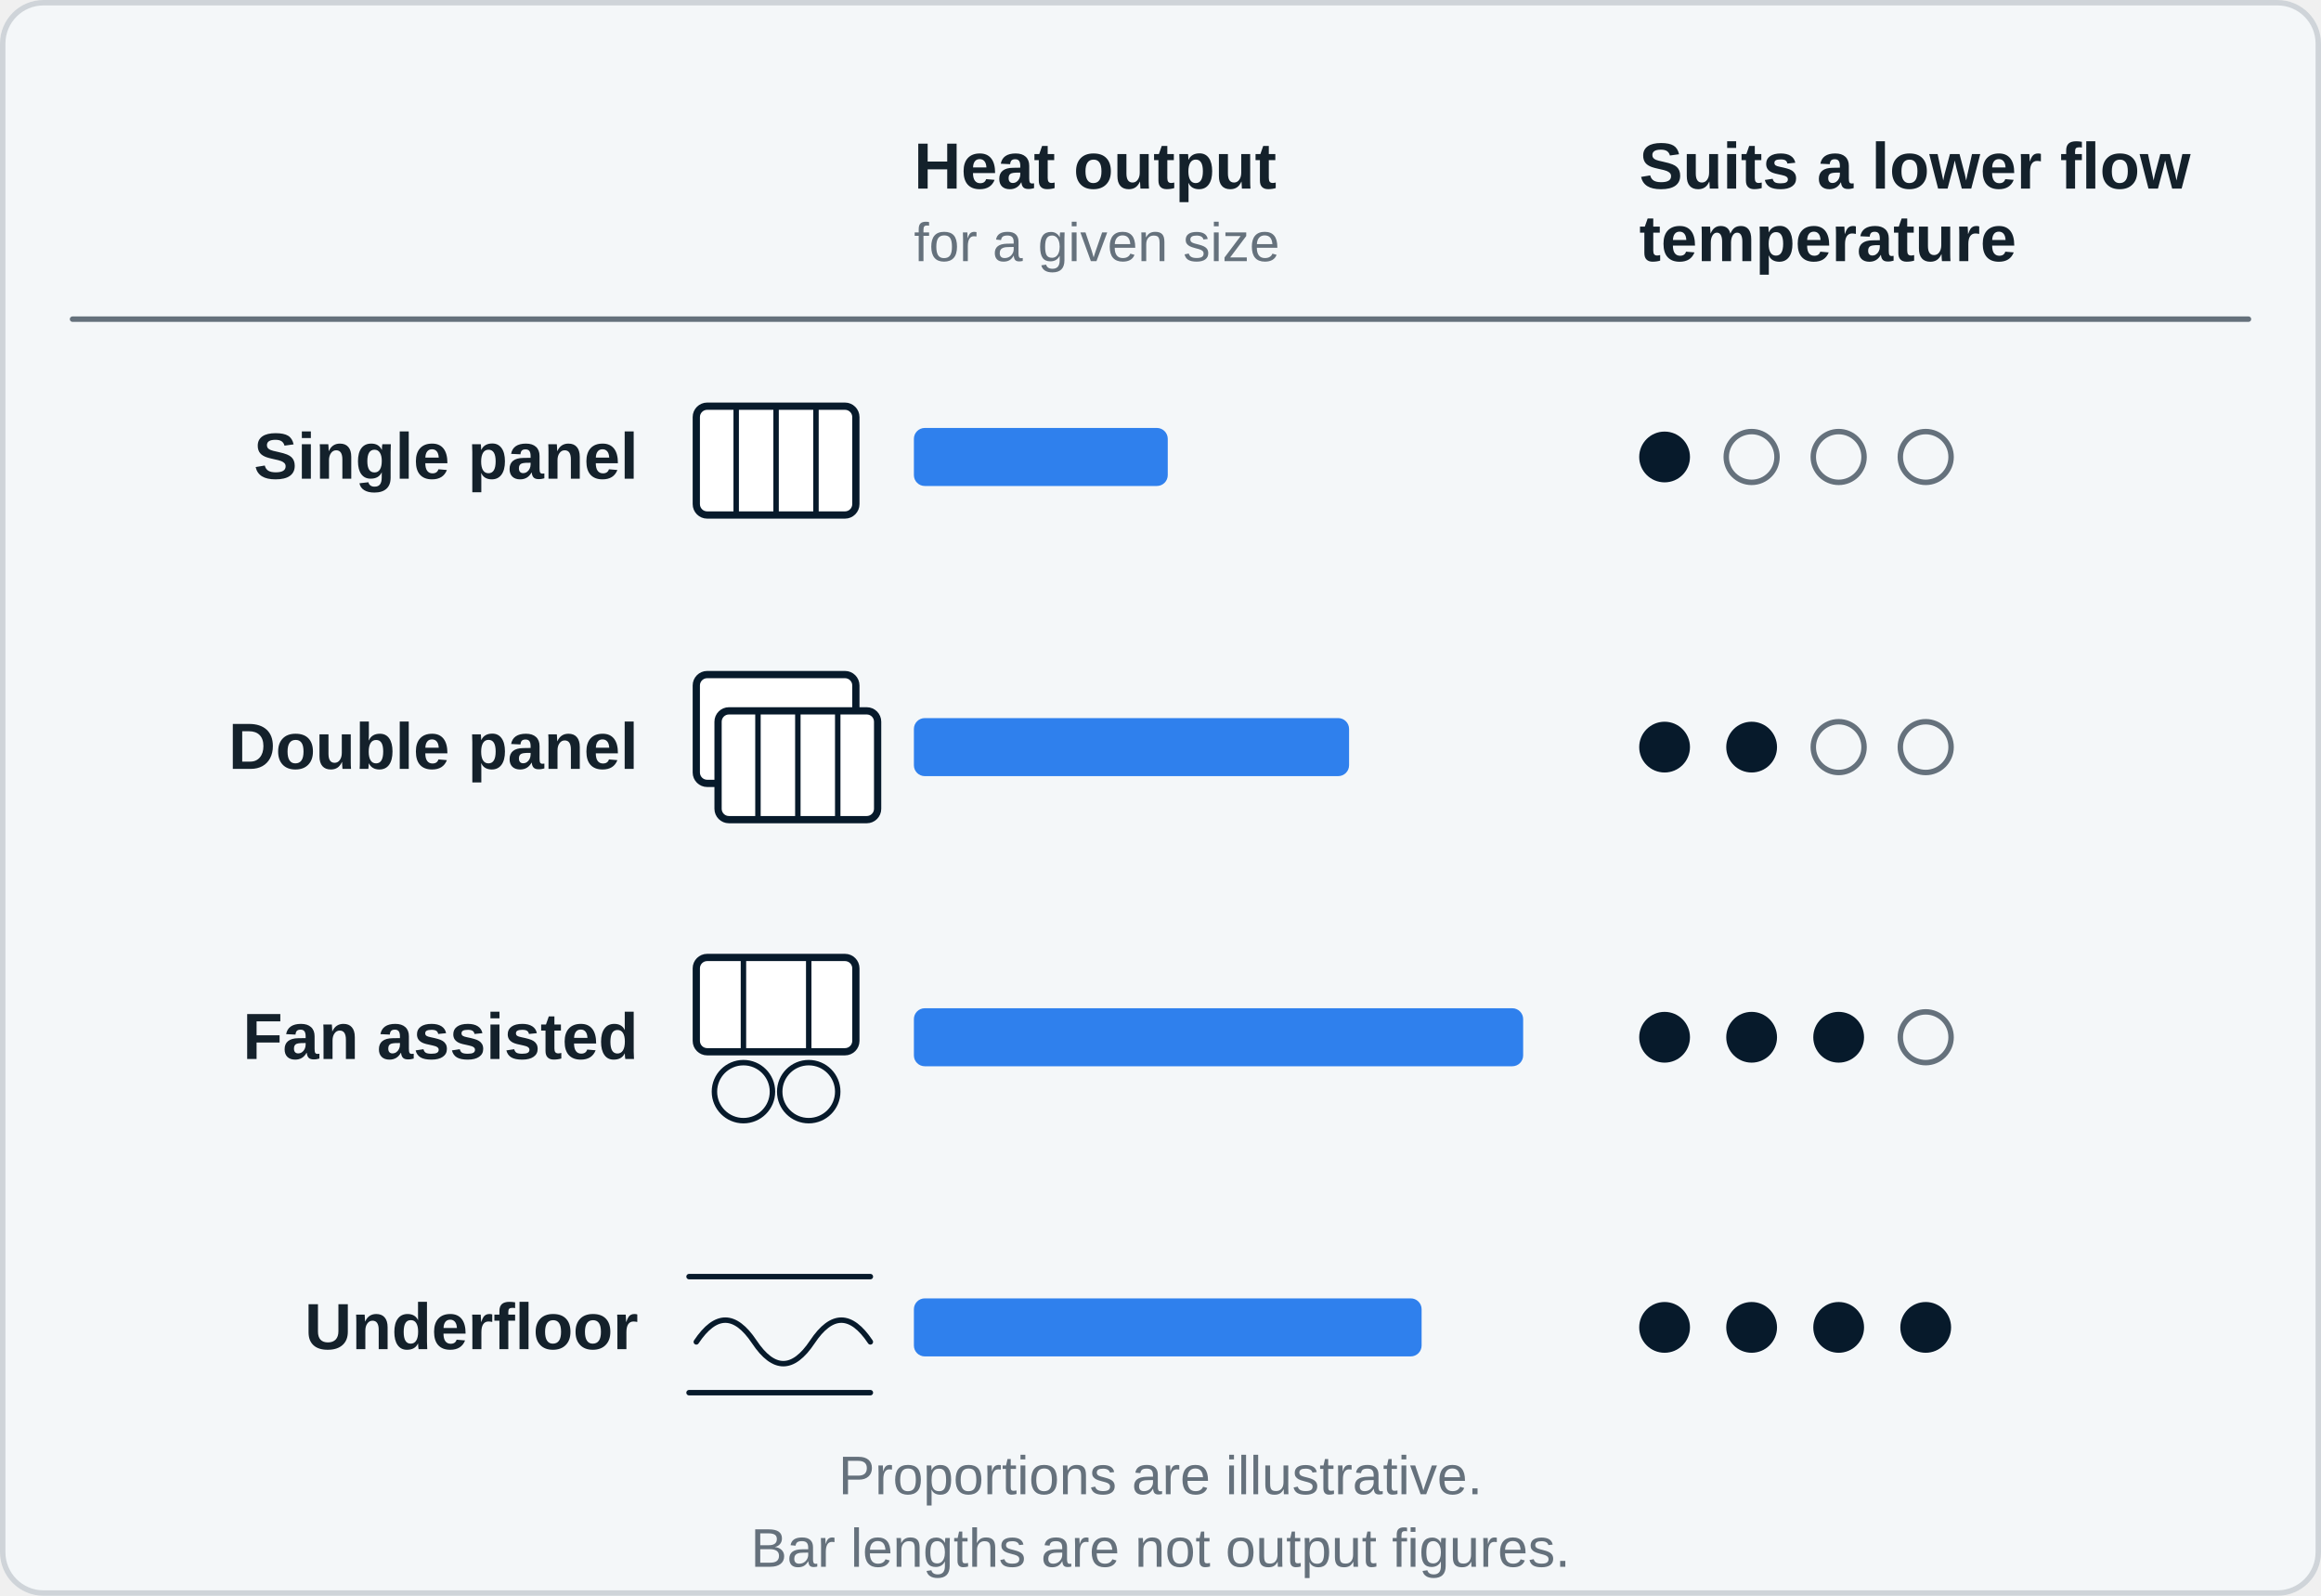
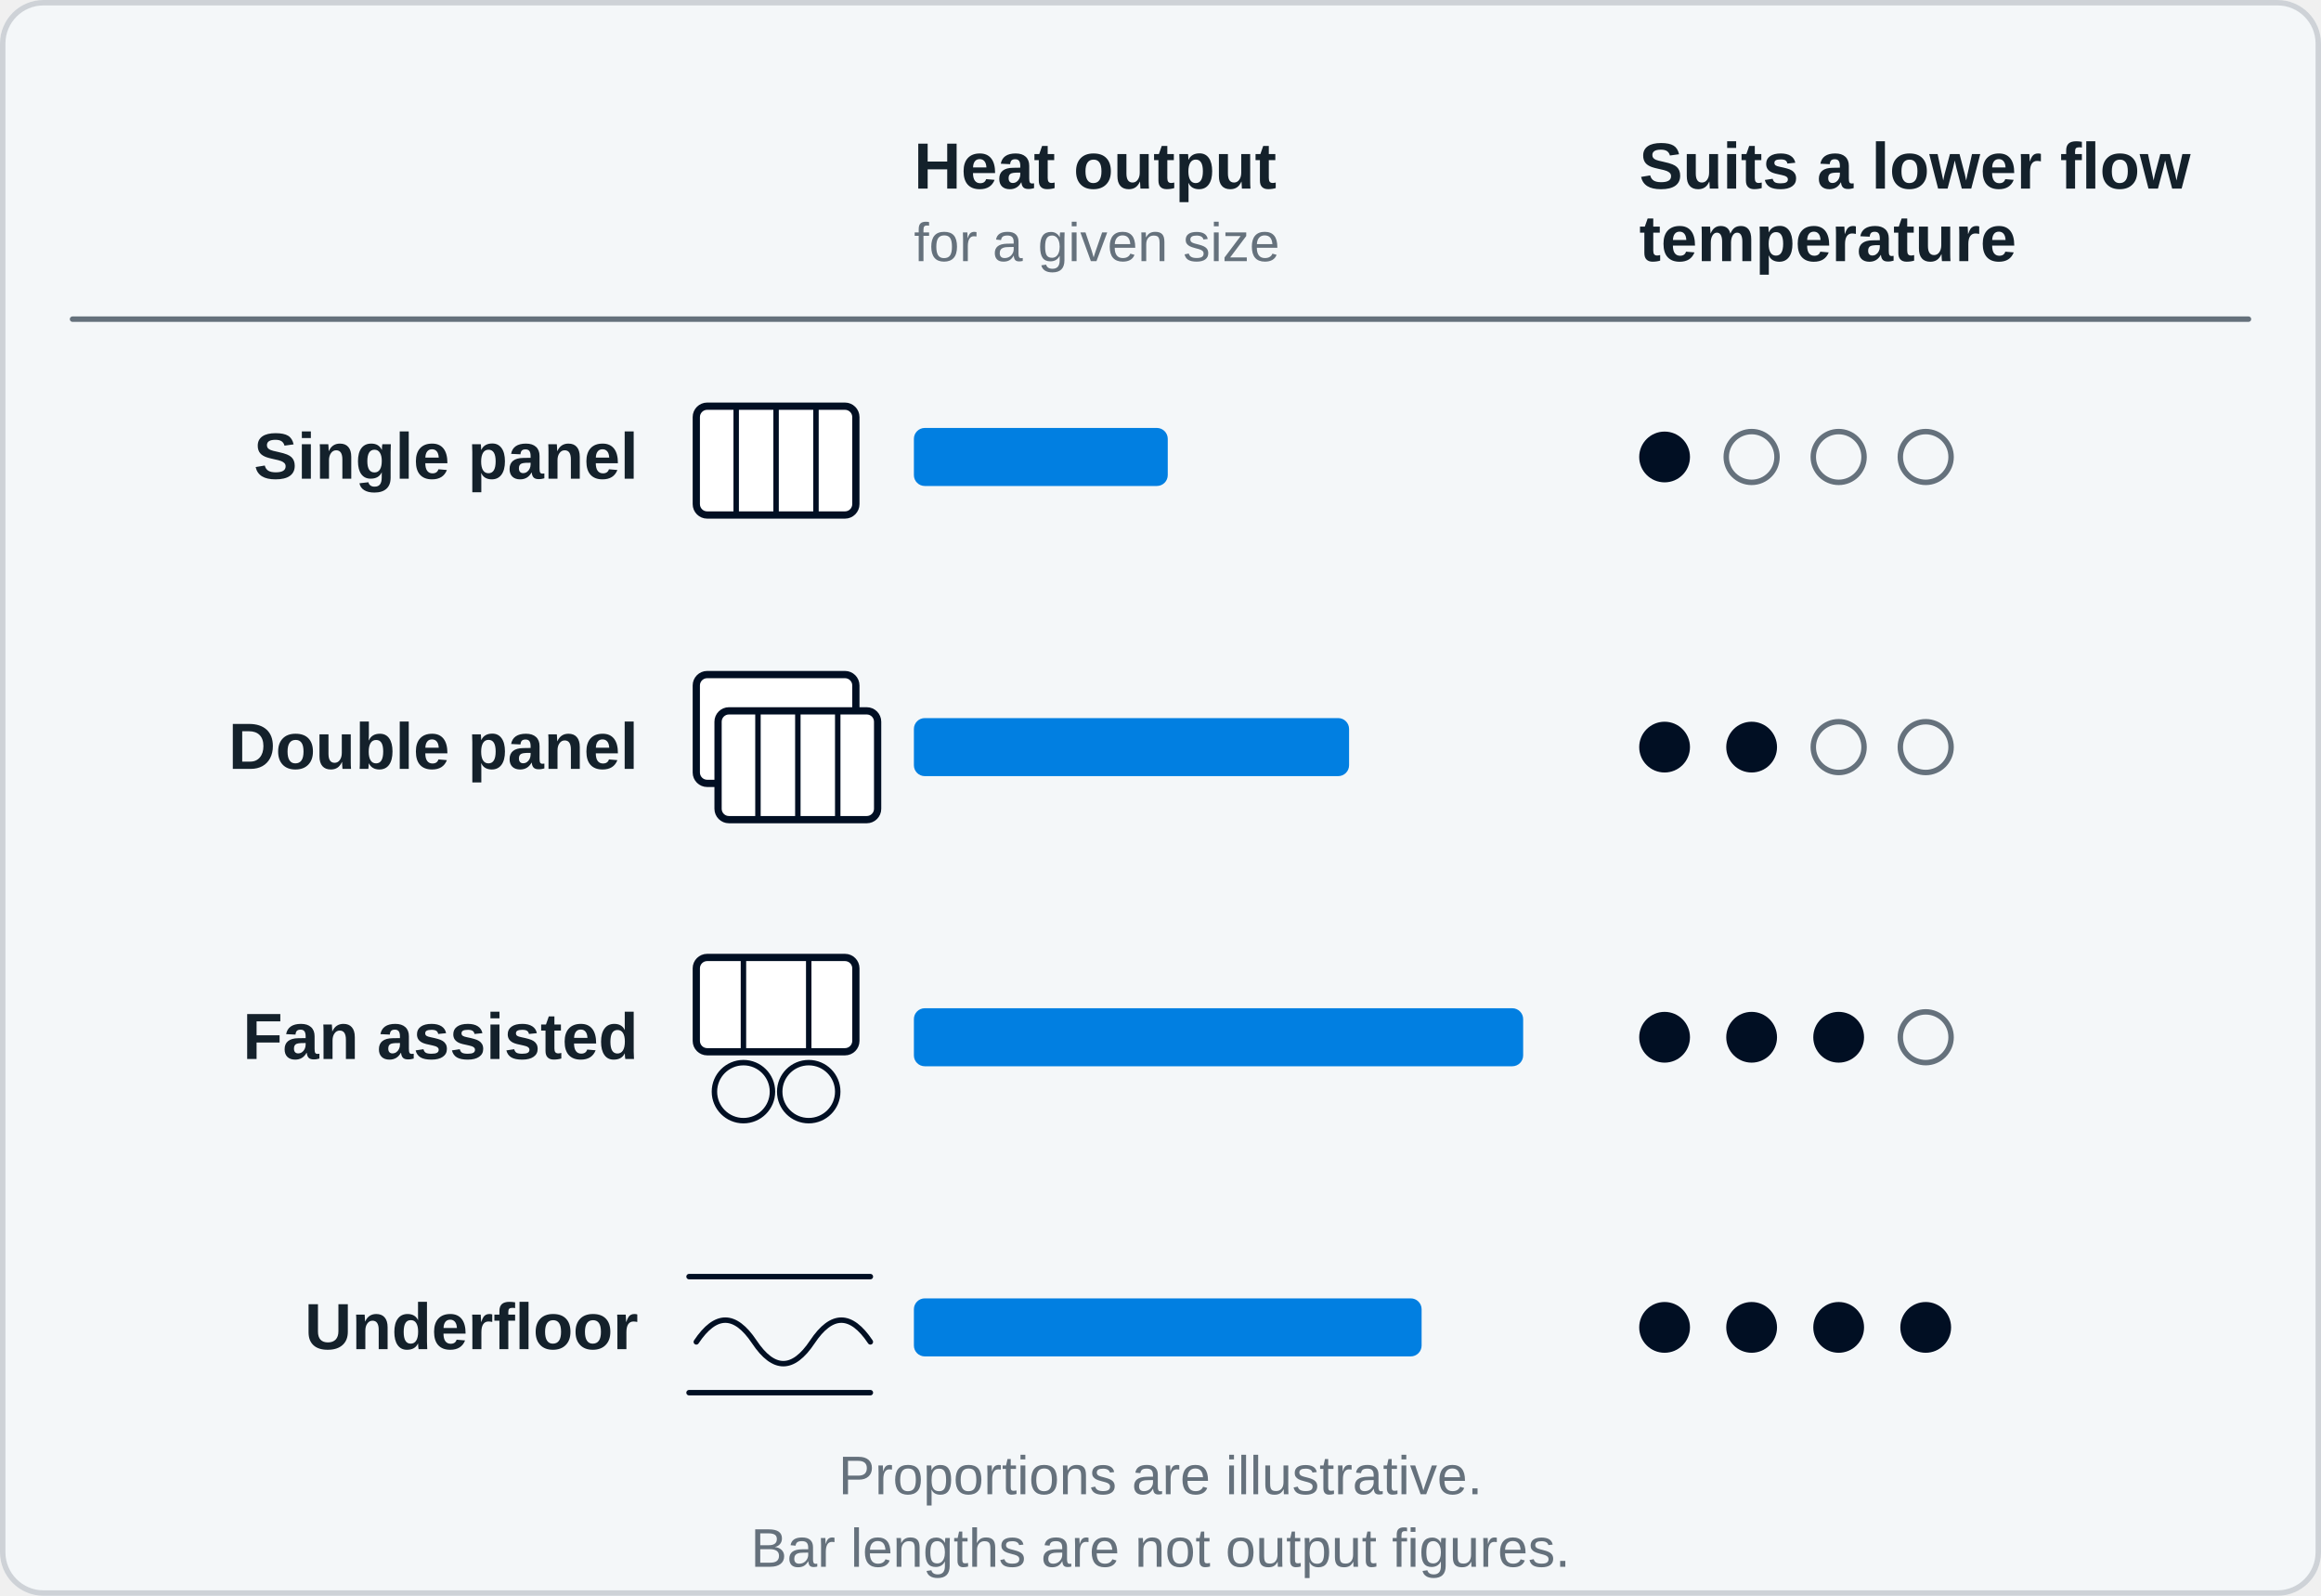
<svg xmlns="http://www.w3.org/2000/svg" viewBox="0 0 640 440" role="img" aria-labelledby="ec-title ec-desc">
  <style>
    /* ---------------------------------------------------------------------
       AIRWARM DIAGRAM STYLES
       The approved palette, and nothing else:
-          navy #071A2B    white #FFFFFF        orange #F28C28
-          blue #2F80ED    green #63C174        light neutral #F4F7F9
+          navy #010F23    white #FFFFFF        orange #F76201
+          blue #017FE1    green #689E14        light neutral #F4F7F9
         mid grey #65717C                     dark text #14212B

       These class names are identical in every Airwarm diagram, so the whole
       set keeps one line weight and one set of type sizes.

       ONE DELIBERATE EXCEPTION, FOR LEGIBILITY.
-        The brand orange #F28C28 reaches only 2.3:1 against this pale panel,
+        The brand orange #F76201 reaches only 2.9:1 against this pale panel,
       which is below the 3:1 that WCAG asks for a line or a shape that
       carries meaning. So a thin orange LINE on the pale panel is drawn in
-        the darker orange #B55F0B (4.6:1), and switches back to #F28C28 on the
+        the darker orange #C14D01 (4.5:1), and switches back to #F76201 on the
       navy panel used by the dark browser theme, where the brand orange
-        reaches 7.2:1. Solid orange shapes keep the brand orange and are given
+        reaches 6.1:1. Solid orange shapes keep the brand orange and are given
       a navy outline instead, so their edge carries the contrast.
       The same note is in css/airwarm.css and assets/README.md.
       --------------------------------------------------------------------- */
    .d-surface { fill: #F4F7F9; }
-     .d-frame   { fill: none; stroke: #071A2B; stroke-width: 1.5; opacity: 0.16; }
-     .d-box     { fill: #FFFFFF; stroke: #071A2B; stroke-width: 2; }
+     .d-frame   { fill: none; stroke: #010F23; stroke-width: 1.5; opacity: 0.16; }
+     .d-box     { fill: #FFFFFF; stroke: #010F23; stroke-width: 2; }
    .d-box--quiet { fill: none; stroke: #65717C; stroke-width: 1.5; }
-     .d-line    { fill: none; stroke: #071A2B; stroke-width: 2;
+     .d-line    { fill: none; stroke: #010F23; stroke-width: 2;
                 stroke-linecap: round; stroke-linejoin: round; }
    .d-line--thin { stroke-width: 1.5; }
    .d-line--dash { stroke-dasharray: 6 6; }
-     .d-hot     { stroke: #B55F0B; }   /* warmth, and the higher of two temperatures */
-     .d-cool    { stroke: #2F80ED; }   /* the cool side, and the lower of two temperatures */
+     .d-hot     { stroke: #C14D01; }   /* warmth, and the higher of two temperatures */
+     .d-cool    { stroke: #017FE1; }   /* the cool side, and the lower of two temperatures */
    .d-quiet   { stroke: #65717C; }
-     .d-fill-navy  { fill: #071A2B; }
-     .d-fill-hot   { fill: #B55F0B; }
-     .d-fill-cool  { fill: #2F80ED; }
+     .d-fill-navy  { fill: #010F23; }
+     .d-fill-hot   { fill: #C14D01; }
+     .d-fill-cool  { fill: #017FE1; }
    .d-fill-quiet { fill: #65717C; }
    .d-fill-white { fill: #FFFFFF; }

    /* TEXT. .d-label is a name, .d-sub an explanatory line, .d-num a number
       inside a step marker, .d-cap a small caption or key entry. */
    .d-label { font-family: Montserrat, 'Segoe UI', Arial, sans-serif;
               font-size: 18px; font-weight: 600; fill: #14212B; }
    .d-sub   { font-family: Montserrat, 'Segoe UI', Arial, sans-serif;
               font-size: 15px; font-weight: 500; fill: #65717C; }
    .d-num   { font-family: Montserrat, 'Segoe UI', Arial, sans-serif;
               font-size: 15px; font-weight: 700; fill: #FFFFFF; }
    .d-cap   { font-family: Montserrat, 'Segoe UI', Arial, sans-serif;
               font-size: 15px; font-weight: 500; fill: #65717C; }

    /* NARROW SCREENS. Below about 520px the explanatory lines are hidden and
       the remaining labels are set larger, so the drawing still reads on a
       phone. Nothing is lost: the page copy carries the detail, and the
       description near the top of this file carries it for screen readers. */
    .d-narrow-only { display: none; }
    @media (max-width: 520px) {
      .d-label { font-size: 24px; }
      .d-num   { font-size: 18px; }
      .d-cap   { font-size: 20px; }
      .d-sub, .d-wide-only { display: none; }
      .d-narrow-only { display: inline; }
    }

    /* DARK BROWSER THEME. The panel turns navy and the ink turns white, so
       the diagram never depends on sitting on a white page. Grey text is
       replaced with the light neutral, because mid grey on navy is only
-        3.5:1 and that is not enough for small text. */
+        3.9:1 and that is not enough for small text. */
    @media (prefers-color-scheme: dark) {
-       .d-surface { fill: #071A2B; }
+       .d-surface { fill: #010F23; }
      .d-frame   { stroke: #FFFFFF; opacity: 0.28; }
-       .d-box     { fill: #071A2B; stroke: #FFFFFF; }
+       .d-box     { fill: #010F23; stroke: #FFFFFF; }
      .d-line    { stroke: #FFFFFF; }
-       .d-hot     { stroke: #F28C28; }
-       .d-fill-hot { fill: #F28C28; }
+       .d-hot     { stroke: #F76201; }
+       .d-fill-hot { fill: #F76201; }
      .d-label   { fill: #FFFFFF; }
      .d-sub, .d-cap { fill: #F4F7F9; }
      .d-fill-navy  { fill: #FFFFFF; }
-       .d-fill-white { fill: #071A2B; }
-       .d-num        { fill: #071A2B; }
+       .d-fill-white { fill: #010F23; }
+       .d-num        { fill: #010F23; }
    }

    /* Extra styles for this diagram only. */
-     .d-bar  { fill: #2F80ED; }
-     .d-pip  { fill: #071A2B; }
+     .d-bar  { fill: #017FE1; }
+     .d-pip  { fill: #010F23; }
    .d-pip-empty { fill: none; stroke: #65717C; stroke-width: 1.5; }
    @media (prefers-color-scheme: dark) { .d-pip { fill: #FFFFFF; } }
  </style>
  <defs>
    <marker id="arrow-ink" viewBox="0 0 10 10" refX="9" refY="5" markerWidth="5" markerHeight="5" orient="auto-start-reverse">
      <path class="d-fill-navy" d="M0 0 L10 5 L0 10 Z" />
    </marker>
    <marker id="arrow-hot" viewBox="0 0 10 10" refX="9" refY="5" markerWidth="5" markerHeight="5" orient="auto-start-reverse">
      <path class="d-fill-hot" d="M0 0 L10 5 L0 10 Z" />
    </marker>
    <marker id="arrow-cool" viewBox="0 0 10 10" refX="9" refY="5" markerWidth="5" markerHeight="5" orient="auto-start-reverse">
      <path class="d-fill-cool" d="M0 0 L10 5 L0 10 Z" />
    </marker>
    <marker id="arrow-quiet" viewBox="0 0 10 10" refX="9" refY="5" markerWidth="5" markerHeight="5" orient="auto-start-reverse">
      <path class="d-fill-quiet" d="M0 0 L10 5 L0 10 Z" />
    </marker>
  </defs>
  <rect class="d-surface" x="0" y="0" width="640" height="440" rx="12" />
  <rect class="d-frame" x="0.75" y="0.75" width="638.5" height="438.5" rx="11.25" />
  <text class="d-label" x="252" y="52">Heat output</text>
  <text class="d-sub" x="252" y="72">for a given size</text>
  <text class="d-label d-wide-only" x="452" y="52">Suits a lower flow</text>
  <text class="d-label d-wide-only" x="452" y="72">temperature</text>
  <text class="d-label d-narrow-only" x="452" y="46">Lower flow</text>
  <text class="d-label d-narrow-only" x="452" y="74">temperature</text>
  <path class="d-line d-line--thin d-quiet" d="M20 88 H620" />
  <text class="d-label" x="176" y="132" text-anchor="end">Single panel</text>
  <rect class="d-box" x="192" y="112" width="44" height="30" rx="3" />
  <path class="d-line d-line--thin" d="M203 112 V142" />
  <path class="d-line d-line--thin" d="M214 112 V142" />
  <path class="d-line d-line--thin" d="M225 112 V142" />
  <rect class="d-bar" x="252" y="118" width="70" height="16" rx="3" />
  <circle class="d-pip" cx="459" cy="126" r="7" />
  <circle class="d-pip-empty" cx="483" cy="126" r="7" />
  <circle class="d-pip-empty" cx="507" cy="126" r="7" />
  <circle class="d-pip-empty" cx="531" cy="126" r="7" />
  <text class="d-label" x="176" y="212" text-anchor="end">Double panel</text>
  <rect class="d-box" x="192" y="186" width="44" height="30" rx="3" />
  <rect class="d-box" x="198" y="196" width="44" height="30" rx="3" />
  <path class="d-line d-line--thin" d="M209 196 V226" />
  <path class="d-line d-line--thin" d="M220 196 V226" />
  <path class="d-line d-line--thin" d="M231 196 V226" />
  <rect class="d-bar" x="252" y="198" width="120" height="16" rx="3" />
  <circle class="d-pip" cx="459" cy="206" r="7" />
  <circle class="d-pip" cx="483" cy="206" r="7" />
  <circle class="d-pip-empty" cx="507" cy="206" r="7" />
  <circle class="d-pip-empty" cx="531" cy="206" r="7" />
  <text class="d-label" x="176" y="292" text-anchor="end">Fan assisted</text>
  <rect class="d-box" x="192" y="264" width="44" height="26" rx="3" />
  <path class="d-line d-line--thin" d="M205 264 V290" />
  <path class="d-line d-line--thin" d="M223 264 V290" />
  <circle class="d-line d-line--thin" cx="205" cy="301" r="8" fill="none" />
  <circle class="d-line d-line--thin" cx="223" cy="301" r="8" fill="none" />
  <rect class="d-bar" x="252" y="278" width="168" height="16" rx="3" />
  <circle class="d-pip" cx="459" cy="286" r="7" />
  <circle class="d-pip" cx="483" cy="286" r="7" />
  <circle class="d-pip" cx="507" cy="286" r="7" />
  <circle class="d-pip-empty" cx="531" cy="286" r="7" />
  <text class="d-label" x="176" y="372" text-anchor="end">Underfloor</text>
  <path class="d-line d-line--thin" d="M190 352 H240" />
  <path class="d-line d-line--thin" d="M192 370 q8 -12 16 0 q8 12 16 0 q8 -12 16 0" />
  <path class="d-line d-line--thin" d="M190 384 H240" />
  <rect class="d-bar" x="252" y="358" width="140" height="16" rx="3" />
  <circle class="d-pip" cx="459" cy="366" r="7" />
  <circle class="d-pip" cx="483" cy="366" r="7" />
  <circle class="d-pip" cx="507" cy="366" r="7" />
  <circle class="d-pip" cx="531" cy="366" r="7" />
  <text class="d-cap" x="320" y="412" text-anchor="middle">Proportions are illustrative.</text>
  <text class="d-cap" x="320" y="432" text-anchor="middle">Bar lengths are not output figures.</text>
</svg>
